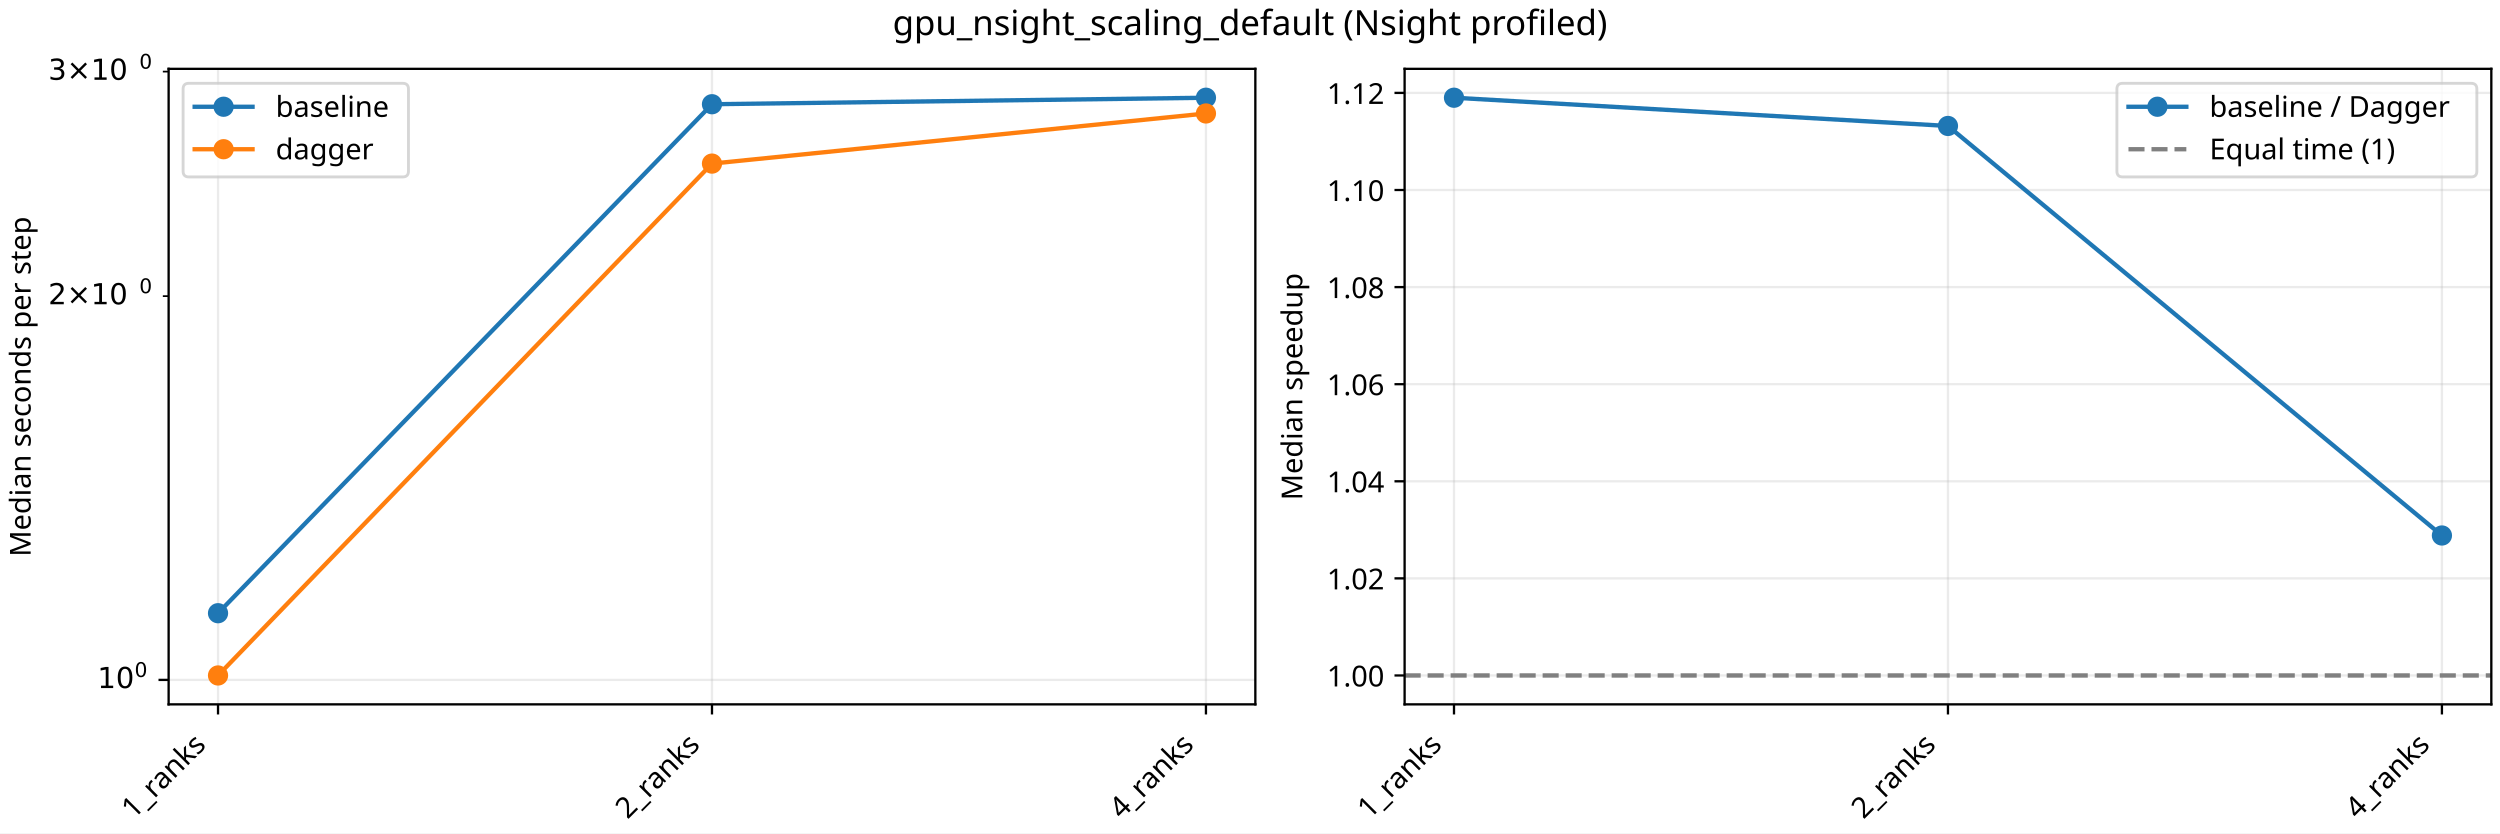
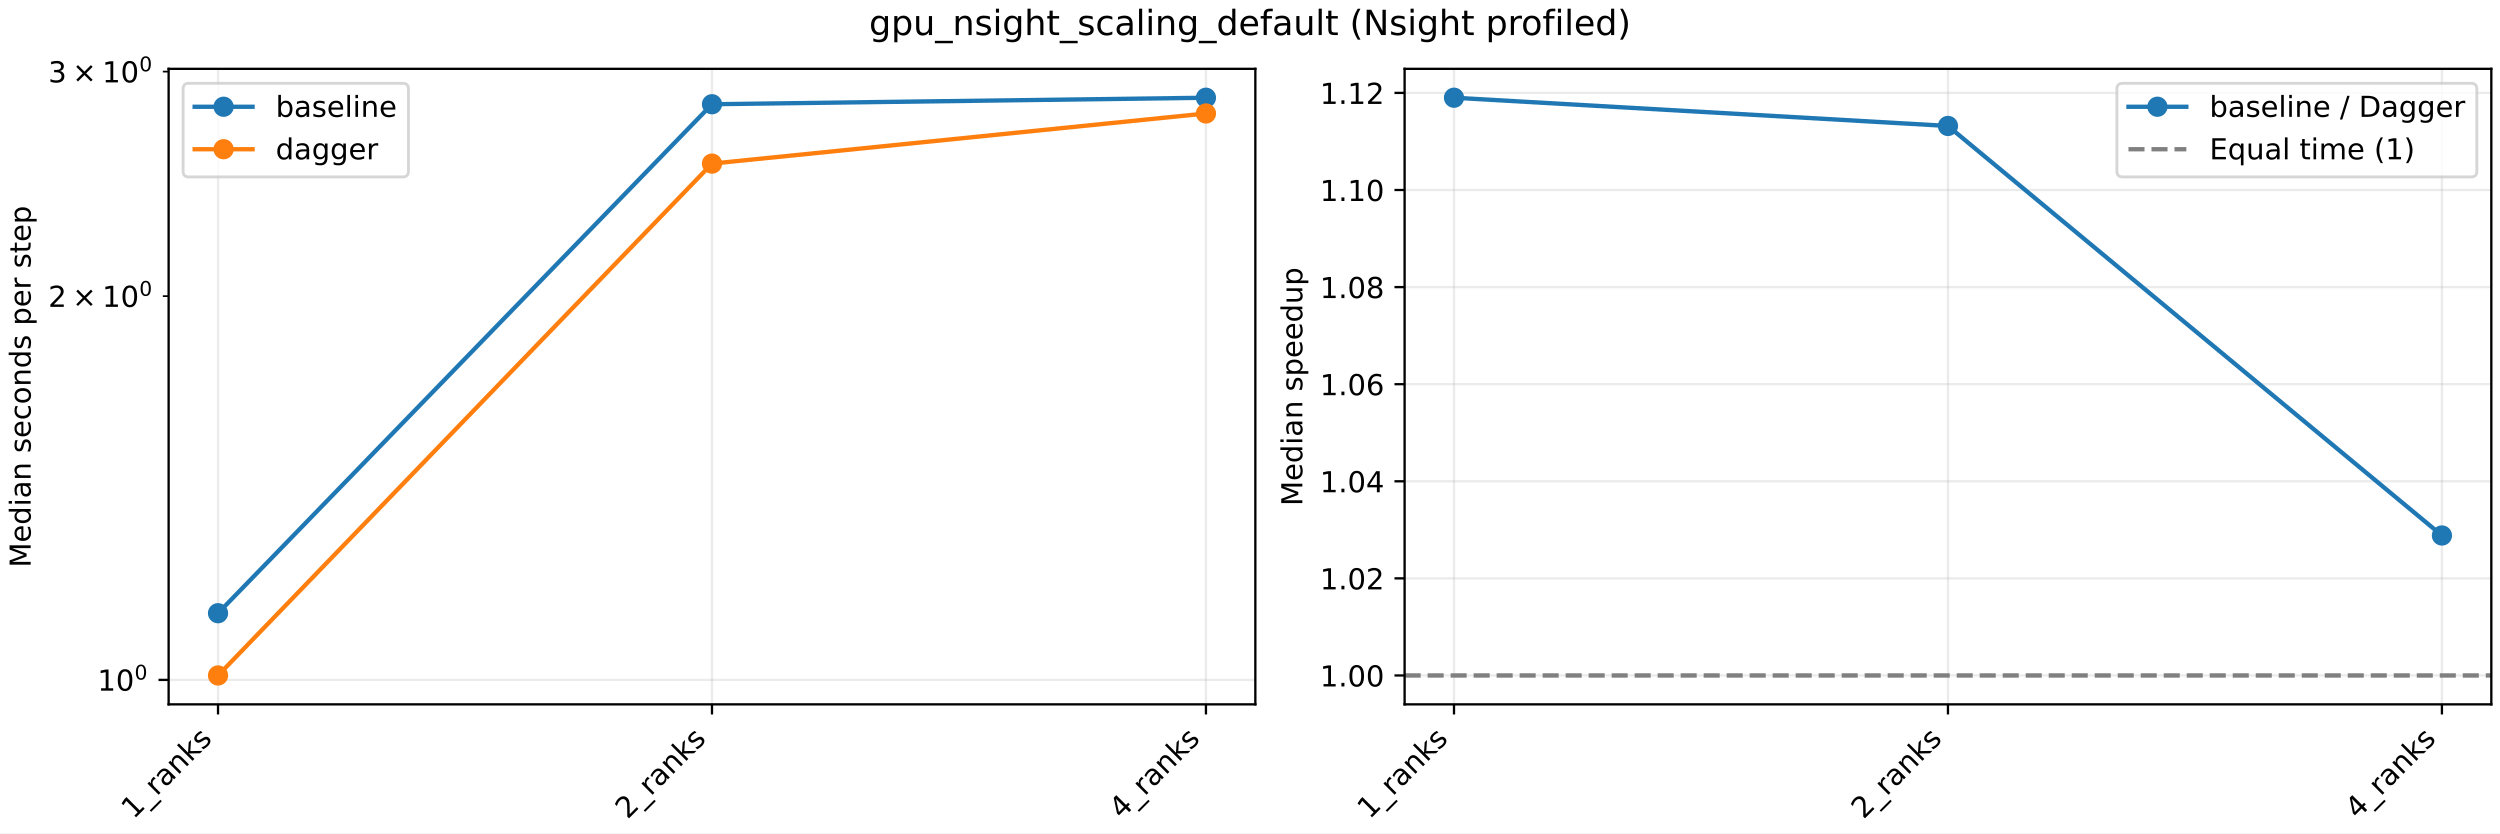
<svg xmlns="http://www.w3.org/2000/svg" xmlns:xlink="http://www.w3.org/1999/xlink" width="864pt" height="288pt" viewBox="0 0 864 288" version="1.1">
  <defs>
    <style type="text/css">*{stroke-linejoin: round; stroke-linecap: butt}</style>
  </defs>
  <g id="figure_1">
    <g id="patch_1">
      <path d="M 0 288  L 864 288  L 864 0  L 0 0  z " style="fill: #ffffff" />
    </g>
    <g id="axes_1">
      <g id="patch_2">
        <path d="M 58.278 243.426  L 433.847 243.426  L 433.847 23.791  L 58.278 23.791  z " style="fill: #ffffff" />
      </g>
      <g id="matplotlib.axis_1">
        <g id="xtick_1">
          <g id="line2d_1">
            <path d="M 75.35 243.426  L 75.35 23.791  " clip-path="url(#p08f7efaf72)" style="fill: none; stroke: #b0b0b0; stroke-opacity: 0.25; stroke-width: 0.8; stroke-linecap: square" />
          </g>
          <g id="line2d_2">
            <defs>
              <path id="m7992d7cc15" d="M 0 0  L 0 3.5  " style="stroke: #000000; stroke-width: 0.8" />
            </defs>
            <g>
              <use xlink:href="#m7992d7cc15" x="75.35" y="243.426" style="stroke: #000000; stroke-width: 0.8" />
            </g>
          </g>
          <g id="text_1">
-             <text style="font: 10px 'sans-serif'" transform="translate(46.14838 283.3325)rotate(-45)">1_ranks</text>
+             <g transform="translate(46.14838 283.3325)rotate(-45)scale(0.1 -0.1)">
+               <defs>
+                 <path id="DejaVuSans-31" d="M 794 531  L 1825 531  L 1825 4091  L 703 3866  L 703 4441  L 1819 4666  L 2450 4666  L 2450 531  L 3481 531  L 3481 0  L 794 0  L 794 531  z " transform="scale(0.015625)" />
+                 <path id="DejaVuSans-5f" d="M 3263 -1063  L 3263 -1509  L -63 -1509  L -63 -1063  L 3263 -1063  z " transform="scale(0.015625)" />
+                 <path id="DejaVuSans-72" d="M 2631 2963  Q 2534 3019 2420 3045  Q 2306 3072 2169 3072  Q 1681 3072 1420 2755  Q 1159 2438 1159 1844  L 1159 0  L 581 0  L 581 3500  L 1159 3500  L 1159 2956  Q 1341 3275 1631 3429  Q 1922 3584 2338 3584  Q 2397 3584 2469 3576  Q 2541 3569 2628 3553  L 2631 2963  z " transform="scale(0.015625)" />
+                 <path id="DejaVuSans-61" d="M 2194 1759  Q 1497 1759 1228 1600  Q 959 1441 959 1056  Q 959 750 1161 570  Q 1363 391 1709 391  Q 2188 391 2477 730  Q 2766 1069 2766 1631  L 2766 1759  L 2194 1759  z M 3341 1997  L 3341 0  L 2766 0  L 2766 531  Q 2569 213 2275 61  Q 1981 -91 1556 -91  Q 1019 -91 701 211  Q 384 513 384 1019  Q 384 1609 779 1909  Q 1175 2209 1959 2209  L 2766 2209  L 2766 2266  Q 2766 2663 2505 2880  Q 2244 3097 1772 3097  Q 1472 3097 1187 3025  Q 903 2953 641 2809  L 641 3341  Q 956 3463 1253 3523  Q 1550 3584 1831 3584  Q 2591 3584 2966 3190  Q 3341 2797 3341 1997  z " transform="scale(0.015625)" />
+                 <path id="DejaVuSans-6e" d="M 3513 2113  L 3513 0  L 2938 0  L 2938 2094  Q 2938 2591 2744 2837  Q 2550 3084 2163 3084  Q 1697 3084 1428 2787  Q 1159 2491 1159 1978  L 1159 0  L 581 0  L 581 3500  L 1159 3500  L 1159 2956  Q 1366 3272 1645 3428  Q 1925 3584 2291 3584  Q 2894 3584 3203 3211  Q 3513 2838 3513 2113  z " transform="scale(0.015625)" />
+                 <path id="DejaVuSans-6b" d="M 581 4863  L 1159 4863  L 1159 1991  L 2875 3500  L 3609 3500  L 1753 1863  L 3688 0  L 2938 0  L 1159 1709  L 1159 0  L 581 0  L 581 4863  z " transform="scale(0.015625)" />
+                 <path id="DejaVuSans-73" d="M 2834 3397  L 2834 2853  Q 2591 2978 2328 3040  Q 2066 3103 1784 3103  Q 1356 3103 1142 2972  Q 928 2841 928 2578  Q 928 2378 1081 2264  Q 1234 2150 1697 2047  L 1894 2003  Q 2506 1872 2764 1633  Q 3022 1394 3022 966  Q 3022 478 2636 193  Q 2250 -91 1575 -91  Q 1294 -91 989 -36  Q 684 19 347 128  L 347 722  Q 666 556 975 473  Q 1284 391 1588 391  Q 1994 391 2212 530  Q 2431 669 2431 922  Q 2431 1156 2273 1281  Q 2116 1406 1581 1522  L 1381 1569  Q 847 1681 609 1914  Q 372 2147 372 2553  Q 372 3047 722 3315  Q 1072 3584 1716 3584  Q 2034 3584 2315 3537  Q 2597 3491 2834 3397  z " transform="scale(0.015625)" />
+               </defs>
+               <use xlink:href="#DejaVuSans-31" />
+               <use xlink:href="#DejaVuSans-5f" x="63.623" />
+               <use xlink:href="#DejaVuSans-72" x="113.623" />
+               <use xlink:href="#DejaVuSans-61" x="154.736" />
+               <use xlink:href="#DejaVuSans-6e" x="216.016" />
+               <use xlink:href="#DejaVuSans-6b" x="279.395" />
+               <use xlink:href="#DejaVuSans-73" x="337.305" />
+             </g>
          </g>
        </g>
        <g id="xtick_2">
          <g id="line2d_3">
            <path d="M 246.063 243.426  L 246.063 23.791  " clip-path="url(#p08f7efaf72)" style="fill: none; stroke: #b0b0b0; stroke-opacity: 0.25; stroke-width: 0.8; stroke-linecap: square" />
          </g>
          <g id="line2d_4">
            <g>
              <use xlink:href="#m7992d7cc15" x="246.063" y="243.426" style="stroke: #000000; stroke-width: 0.8" />
            </g>
          </g>
          <g id="text_2">
-             <text style="font: 10px 'sans-serif'" transform="translate(216.8615 283.3325)rotate(-45)">2_ranks</text>
+             <g transform="translate(216.8615 283.3325)rotate(-45)scale(0.1 -0.1)">
+               <defs>
+                 <path id="DejaVuSans-32" d="M 1228 531  L 3431 531  L 3431 0  L 469 0  L 469 531  Q 828 903 1448 1529  Q 2069 2156 2228 2338  Q 2531 2678 2651 2914  Q 2772 3150 2772 3378  Q 2772 3750 2511 3984  Q 2250 4219 1831 4219  Q 1534 4219 1204 4116  Q 875 4013 500 3803  L 500 4441  Q 881 4594 1212 4672  Q 1544 4750 1819 4750  Q 2544 4750 2975 4387  Q 3406 4025 3406 3419  Q 3406 3131 3298 2873  Q 3191 2616 2906 2266  Q 2828 2175 2409 1742  Q 1991 1309 1228 531  z " transform="scale(0.015625)" />
+               </defs>
+               <use xlink:href="#DejaVuSans-32" />
+               <use xlink:href="#DejaVuSans-5f" x="63.623" />
+               <use xlink:href="#DejaVuSans-72" x="113.623" />
+               <use xlink:href="#DejaVuSans-61" x="154.736" />
+               <use xlink:href="#DejaVuSans-6e" x="216.016" />
+               <use xlink:href="#DejaVuSans-6b" x="279.395" />
+               <use xlink:href="#DejaVuSans-73" x="337.305" />
+             </g>
          </g>
        </g>
        <g id="xtick_3">
          <g id="line2d_5">
            <path d="M 416.776 243.426  L 416.776 23.791  " clip-path="url(#p08f7efaf72)" style="fill: none; stroke: #b0b0b0; stroke-opacity: 0.25; stroke-width: 0.8; stroke-linecap: square" />
          </g>
          <g id="line2d_6">
            <g>
              <use xlink:href="#m7992d7cc15" x="416.776" y="243.426" style="stroke: #000000; stroke-width: 0.8" />
            </g>
          </g>
          <g id="text_3">
-             <text style="font: 10px 'sans-serif'" transform="translate(387.5746 283.3325)rotate(-45)">4_ranks</text>
+             <g transform="translate(387.5746 283.3325)rotate(-45)scale(0.1 -0.1)">
+               <defs>
+                 <path id="DejaVuSans-34" d="M 2419 4116  L 825 1625  L 2419 1625  L 2419 4116  z M 2253 4666  L 3047 4666  L 3047 1625  L 3713 1625  L 3713 1100  L 3047 1100  L 3047 0  L 2419 0  L 2419 1100  L 313 1100  L 313 1709  L 2253 4666  z " transform="scale(0.015625)" />
+               </defs>
+               <use xlink:href="#DejaVuSans-34" />
+               <use xlink:href="#DejaVuSans-5f" x="63.623" />
+               <use xlink:href="#DejaVuSans-72" x="113.623" />
+               <use xlink:href="#DejaVuSans-61" x="154.736" />
+               <use xlink:href="#DejaVuSans-6e" x="216.016" />
+               <use xlink:href="#DejaVuSans-6b" x="279.395" />
+               <use xlink:href="#DejaVuSans-73" x="337.305" />
+             </g>
          </g>
        </g>
      </g>
      <g id="matplotlib.axis_2">
        <g id="ytick_1">
          <g id="line2d_7">
            <path d="M 58.278 234.967  L 433.847 234.967  " clip-path="url(#p08f7efaf72)" style="fill: none; stroke: #b0b0b0; stroke-opacity: 0.25; stroke-width: 0.8; stroke-linecap: square" />
          </g>
          <g id="line2d_8">
            <defs>
              <path id="m64ae211dc8" d="M 0 0  L -3.5 0  " style="stroke: #000000; stroke-width: 0.8" />
            </defs>
            <g>
              <use xlink:href="#m64ae211dc8" x="58.278" y="234.967" style="stroke: #000000; stroke-width: 0.8" />
            </g>
          </g>
          <g id="text_4">
-             <g transform="translate(33.67836 238.7666)">
-               <text>
-                 <tspan style="font: 10px 'DejaVu Sans'" x="0 6.362" y="-0.977">10</tspan>
-                 <tspan style="font: 7px 'DejaVu Sans'" x="12.82" y="-4.805">0</tspan>
-               </text>
+             <g transform="translate(33.67836 238.7666)scale(0.1 -0.1)">
+               <defs>
+                 <path id="DejaVuSans-30" d="M 2034 4250  Q 1547 4250 1301 3770  Q 1056 3291 1056 2328  Q 1056 1369 1301 889  Q 1547 409 2034 409  Q 2525 409 2770 889  Q 3016 1369 3016 2328  Q 3016 3291 2770 3770  Q 2525 4250 2034 4250  z M 2034 4750  Q 2819 4750 3233 4129  Q 3647 3509 3647 2328  Q 3647 1150 3233 529  Q 2819 -91 2034 -91  Q 1250 -91 836 529  Q 422 1150 422 2328  Q 422 3509 836 4129  Q 1250 4750 2034 4750  z " transform="scale(0.015625)" />
+               </defs>
+               <use xlink:href="#DejaVuSans-31" transform="translate(0 0.765625)" />
+               <use xlink:href="#DejaVuSans-30" transform="translate(63.62305 0.765625)" />
+               <use xlink:href="#DejaVuSans-30" transform="translate(128.2031 39.04688)scale(0.7)" />
            </g>
          </g>
        </g>
        <g id="ytick_2">
          <g id="line2d_9">
            <defs>
              <path id="m90f5dd4096" d="M 0 0  L -2 0  " style="stroke: #000000; stroke-width: 0.6" />
            </defs>
            <g>
              <use xlink:href="#m90f5dd4096" x="58.278" y="102.333" style="stroke: #000000; stroke-width: 0.6" />
            </g>
          </g>
          <g id="text_5">
-             <g transform="translate(16.67836 106.1326)">
-               <text>
-                 <tspan style="font: 10px 'DejaVu Sans'" x="0 8.311 18.638 25" y="-0.977">2×10</tspan>
-                 <tspan style="font: 7px 'DejaVu Sans'" x="31.458" y="-4.805">0</tspan>
-               </text>
+             <g transform="translate(16.67836 106.1326)scale(0.1 -0.1)">
+               <defs>
+                 <path id="DejaVuSans-d7" d="M 4488 3438  L 3059 2003  L 4488 575  L 4116 197  L 2681 1631  L 1247 197  L 878 575  L 2303 2003  L 878 3438  L 1247 3816  L 2681 2381  L 4116 3816  L 4488 3438  z " transform="scale(0.015625)" />
+               </defs>
+               <use xlink:href="#DejaVuSans-32" transform="translate(0 0.765625)" />
+               <use xlink:href="#DejaVuSans-d7" transform="translate(83.10547 0.765625)" />
+               <use xlink:href="#DejaVuSans-31" transform="translate(186.377 0.765625)" />
+               <use xlink:href="#DejaVuSans-30" transform="translate(250 0.765625)" />
+               <use xlink:href="#DejaVuSans-30" transform="translate(314.5801 39.04688)scale(0.7)" />
            </g>
          </g>
        </g>
        <g id="ytick_3">
          <g id="line2d_10">
            <g>
              <use xlink:href="#m90f5dd4096" x="58.278" y="24.747" style="stroke: #000000; stroke-width: 0.6" />
            </g>
          </g>
          <g id="text_6">
-             <g transform="translate(16.67836 28.54662)">
-               <text>
-                 <tspan style="font: 10px 'DejaVu Sans'" x="0 8.311 18.638 25" y="-0.977">3×10</tspan>
-                 <tspan style="font: 7px 'DejaVu Sans'" x="31.458" y="-4.805">0</tspan>
-               </text>
+             <g transform="translate(16.67836 28.54662)scale(0.1 -0.1)">
+               <defs>
+                 <path id="DejaVuSans-33" d="M 2597 2516  Q 3050 2419 3304 2112  Q 3559 1806 3559 1356  Q 3559 666 3084 287  Q 2609 -91 1734 -91  Q 1441 -91 1130 -33  Q 819 25 488 141  L 488 750  Q 750 597 1062 519  Q 1375 441 1716 441  Q 2309 441 2620 675  Q 2931 909 2931 1356  Q 2931 1769 2642 2001  Q 2353 2234 1838 2234  L 1294 2234  L 1294 2753  L 1863 2753  Q 2328 2753 2575 2939  Q 2822 3125 2822 3475  Q 2822 3834 2567 4026  Q 2313 4219 1838 4219  Q 1578 4219 1281 4162  Q 984 4106 628 3988  L 628 4550  Q 988 4650 1302 4700  Q 1616 4750 1894 4750  Q 2613 4750 3031 4423  Q 3450 4097 3450 3541  Q 3450 3153 3228 2886  Q 3006 2619 2597 2516  z " transform="scale(0.015625)" />
+               </defs>
+               <use xlink:href="#DejaVuSans-33" transform="translate(0 0.765625)" />
+               <use xlink:href="#DejaVuSans-d7" transform="translate(83.10547 0.765625)" />
+               <use xlink:href="#DejaVuSans-31" transform="translate(186.377 0.765625)" />
+               <use xlink:href="#DejaVuSans-30" transform="translate(250 0.765625)" />
+               <use xlink:href="#DejaVuSans-30" transform="translate(314.5801 39.04688)scale(0.7)" />
            </g>
          </g>
        </g>
        <g id="text_7">
-           <text style="font: 10px 'sans-serif'; text-anchor: middle" x="10.599" y="133.608" transform="rotate(-90, 10.59868, 133.6085)">Median seconds per step</text>
+           <g transform="translate(10.59868 196.1218)rotate(-90)scale(0.1 -0.1)">
+             <defs>
+               <path id="DejaVuSans-4d" d="M 628 4666  L 1569 4666  L 2759 1491  L 3956 4666  L 4897 4666  L 4897 0  L 4281 0  L 4281 4097  L 3078 897  L 2444 897  L 1241 4097  L 1241 0  L 628 0  L 628 4666  z " transform="scale(0.015625)" />
+               <path id="DejaVuSans-65" d="M 3597 1894  L 3597 1613  L 953 1613  Q 991 1019 1311 708  Q 1631 397 2203 397  Q 2534 397 2845 478  Q 3156 559 3463 722  L 3463 178  Q 3153 47 2828 -22  Q 2503 -91 2169 -91  Q 1331 -91 842 396  Q 353 884 353 1716  Q 353 2575 817 3079  Q 1281 3584 2069 3584  Q 2775 3584 3186 3129  Q 3597 2675 3597 1894  z M 3022 2063  Q 3016 2534 2758 2815  Q 2500 3097 2075 3097  Q 1594 3097 1305 2825  Q 1016 2553 972 2059  L 3022 2063  z " transform="scale(0.015625)" />
+               <path id="DejaVuSans-64" d="M 2906 2969  L 2906 4863  L 3481 4863  L 3481 0  L 2906 0  L 2906 525  Q 2725 213 2448 61  Q 2172 -91 1784 -91  Q 1150 -91 751 415  Q 353 922 353 1747  Q 353 2572 751 3078  Q 1150 3584 1784 3584  Q 2172 3584 2448 3432  Q 2725 3281 2906 2969  z M 947 1747  Q 947 1113 1208 752  Q 1469 391 1925 391  Q 2381 391 2643 752  Q 2906 1113 2906 1747  Q 2906 2381 2643 2742  Q 2381 3103 1925 3103  Q 1469 3103 1208 2742  Q 947 2381 947 1747  z " transform="scale(0.015625)" />
+               <path id="DejaVuSans-69" d="M 603 3500  L 1178 3500  L 1178 0  L 603 0  L 603 3500  z M 603 4863  L 1178 4863  L 1178 4134  L 603 4134  L 603 4863  z " transform="scale(0.015625)" />
+               <path id="DejaVuSans-20" transform="scale(0.015625)" />
+               <path id="DejaVuSans-63" d="M 3122 3366  L 3122 2828  Q 2878 2963 2633 3030  Q 2388 3097 2138 3097  Q 1578 3097 1268 2742  Q 959 2388 959 1747  Q 959 1106 1268 751  Q 1578 397 2138 397  Q 2388 397 2633 464  Q 2878 531 3122 666  L 3122 134  Q 2881 22 2623 -34  Q 2366 -91 2075 -91  Q 1284 -91 818 406  Q 353 903 353 1747  Q 353 2603 823 3093  Q 1294 3584 2113 3584  Q 2378 3584 2631 3529  Q 2884 3475 3122 3366  z " transform="scale(0.015625)" />
+               <path id="DejaVuSans-6f" d="M 1959 3097  Q 1497 3097 1228 2736  Q 959 2375 959 1747  Q 959 1119 1226 758  Q 1494 397 1959 397  Q 2419 397 2687 759  Q 2956 1122 2956 1747  Q 2956 2369 2687 2733  Q 2419 3097 1959 3097  z M 1959 3584  Q 2709 3584 3137 3096  Q 3566 2609 3566 1747  Q 3566 888 3137 398  Q 2709 -91 1959 -91  Q 1206 -91 779 398  Q 353 888 353 1747  Q 353 2609 779 3096  Q 1206 3584 1959 3584  z " transform="scale(0.015625)" />
+               <path id="DejaVuSans-70" d="M 1159 525  L 1159 -1331  L 581 -1331  L 581 3500  L 1159 3500  L 1159 2969  Q 1341 3281 1617 3432  Q 1894 3584 2278 3584  Q 2916 3584 3314 3078  Q 3713 2572 3713 1747  Q 3713 922 3314 415  Q 2916 -91 2278 -91  Q 1894 -91 1617 61  Q 1341 213 1159 525  z M 3116 1747  Q 3116 2381 2855 2742  Q 2594 3103 2138 3103  Q 1681 3103 1420 2742  Q 1159 2381 1159 1747  Q 1159 1113 1420 752  Q 1681 391 2138 391  Q 2594 391 2855 752  Q 3116 1113 3116 1747  z " transform="scale(0.015625)" />
+               <path id="DejaVuSans-74" d="M 1172 4494  L 1172 3500  L 2356 3500  L 2356 3053  L 1172 3053  L 1172 1153  Q 1172 725 1289 603  Q 1406 481 1766 481  L 2356 481  L 2356 0  L 1766 0  Q 1100 0 847 248  Q 594 497 594 1153  L 594 3053  L 172 3053  L 172 3500  L 594 3500  L 594 4494  L 1172 4494  z " transform="scale(0.015625)" />
+             </defs>
+             <use xlink:href="#DejaVuSans-4d" />
+             <use xlink:href="#DejaVuSans-65" x="86.279" />
+             <use xlink:href="#DejaVuSans-64" x="147.803" />
+             <use xlink:href="#DejaVuSans-69" x="211.279" />
+             <use xlink:href="#DejaVuSans-61" x="239.062" />
+             <use xlink:href="#DejaVuSans-6e" x="300.342" />
+             <use xlink:href="#DejaVuSans-20" x="363.721" />
+             <use xlink:href="#DejaVuSans-73" x="395.508" />
+             <use xlink:href="#DejaVuSans-65" x="447.607" />
+             <use xlink:href="#DejaVuSans-63" x="509.131" />
+             <use xlink:href="#DejaVuSans-6f" x="564.111" />
+             <use xlink:href="#DejaVuSans-6e" x="625.293" />
+             <use xlink:href="#DejaVuSans-64" x="688.672" />
+             <use xlink:href="#DejaVuSans-73" x="752.148" />
+             <use xlink:href="#DejaVuSans-20" x="804.248" />
+             <use xlink:href="#DejaVuSans-70" x="836.035" />
+             <use xlink:href="#DejaVuSans-65" x="899.512" />
+             <use xlink:href="#DejaVuSans-72" x="961.035" />
+             <use xlink:href="#DejaVuSans-20" x="1002.148" />
+             <use xlink:href="#DejaVuSans-73" x="1033.936" />
+             <use xlink:href="#DejaVuSans-74" x="1086.035" />
+             <use xlink:href="#DejaVuSans-65" x="1125.244" />
+             <use xlink:href="#DejaVuSans-70" x="1186.768" />
+           </g>
        </g>
      </g>
      <g id="line2d_11">
        <path d="M 75.35 211.926  L 246.063 36.02  L 416.776 33.775  " clip-path="url(#p08f7efaf72)" style="fill: none; stroke: #1f77b4; stroke-width: 1.5; stroke-linecap: square" />
        <defs>
          <path id="m6f8f8257da" d="M 0 3  C 0.796 3 1.559 2.684 2.121 2.121  C 2.684 1.559 3 0.796 3 0  C 3 -0.796 2.684 -1.559 2.121 -2.121  C 1.559 -2.684 0.796 -3 0 -3  C -0.796 -3 -1.559 -2.684 -2.121 -2.121  C -2.684 -1.559 -3 -0.796 -3 0  C -3 0.796 -2.684 1.559 -2.121 2.121  C -1.559 2.684 -0.796 3 0 3  z " style="stroke: #1f77b4" />
        </defs>
        <g clip-path="url(#p08f7efaf72)">
          <use xlink:href="#m6f8f8257da" x="75.35" y="211.926" style="fill: #1f77b4; stroke: #1f77b4" />
          <use xlink:href="#m6f8f8257da" x="246.063" y="36.02" style="fill: #1f77b4; stroke: #1f77b4" />
          <use xlink:href="#m6f8f8257da" x="416.776" y="33.775" style="fill: #1f77b4; stroke: #1f77b4" />
        </g>
      </g>
      <g id="line2d_12">
        <path d="M 75.35 233.442  L 246.063 56.539  L 416.776 39.214  " clip-path="url(#p08f7efaf72)" style="fill: none; stroke: #ff7f0e; stroke-width: 1.5; stroke-linecap: square" />
        <defs>
          <path id="md2d7e3742d" d="M 0 3  C 0.796 3 1.559 2.684 2.121 2.121  C 2.684 1.559 3 0.796 3 0  C 3 -0.796 2.684 -1.559 2.121 -2.121  C 1.559 -2.684 0.796 -3 0 -3  C -0.796 -3 -1.559 -2.684 -2.121 -2.121  C -2.684 -1.559 -3 -0.796 -3 0  C -3 0.796 -2.684 1.559 -2.121 2.121  C -1.559 2.684 -0.796 3 0 3  z " style="stroke: #ff7f0e" />
        </defs>
        <g clip-path="url(#p08f7efaf72)">
          <use xlink:href="#md2d7e3742d" x="75.35" y="233.442" style="fill: #ff7f0e; stroke: #ff7f0e" />
          <use xlink:href="#md2d7e3742d" x="246.063" y="56.539" style="fill: #ff7f0e; stroke: #ff7f0e" />
          <use xlink:href="#md2d7e3742d" x="416.776" y="39.214" style="fill: #ff7f0e; stroke: #ff7f0e" />
        </g>
      </g>
      <g id="patch_3">
        <path d="M 58.278 243.426  L 58.278 23.791  " style="fill: none; stroke: #000000; stroke-width: 0.8; stroke-linejoin: miter; stroke-linecap: square" />
      </g>
      <g id="patch_4">
        <path d="M 433.847 243.426  L 433.847 23.791  " style="fill: none; stroke: #000000; stroke-width: 0.8; stroke-linejoin: miter; stroke-linecap: square" />
      </g>
      <g id="patch_5">
        <path d="M 58.278 243.426  L 433.847 243.426  " style="fill: none; stroke: #000000; stroke-width: 0.8; stroke-linejoin: miter; stroke-linecap: square" />
      </g>
      <g id="patch_6">
        <path d="M 58.278 23.791  L 433.847 23.791  " style="fill: none; stroke: #000000; stroke-width: 0.8; stroke-linejoin: miter; stroke-linecap: square" />
      </g>
      <g id="legend_1">
        <g id="patch_7">
          <path d="M 65.278 61.148  L 139.164 61.148  Q 141.164 61.148 141.164 59.148  L 141.164 30.791  Q 141.164 28.791 139.164 28.791  L 65.278 28.791  Q 63.278 28.791 63.278 30.791  L 63.278 59.148  Q 63.278 61.148 65.278 61.148  z " style="fill: #ffffff; opacity: 0.8; stroke: #cccccc; stroke-linejoin: miter" />
        </g>
        <g id="line2d_13">
          <path d="M 67.278 36.89  L 77.278 36.89  L 87.278 36.89  " style="fill: none; stroke: #1f77b4; stroke-width: 1.5; stroke-linecap: square" />
          <g>
            <use xlink:href="#m6f8f8257da" x="77.278" y="36.89" style="fill: #1f77b4; stroke: #1f77b4" />
          </g>
        </g>
        <g id="text_8">
-           <text style="font: 10px 'sans-serif'; text-anchor: start" x="95.278" y="40.39" transform="rotate(-0, 95.27836, 40.38985)">baseline</text>
+           <g transform="translate(95.27836 40.38985)scale(0.1 -0.1)">
+             <defs>
+               <path id="DejaVuSans-62" d="M 3116 1747  Q 3116 2381 2855 2742  Q 2594 3103 2138 3103  Q 1681 3103 1420 2742  Q 1159 2381 1159 1747  Q 1159 1113 1420 752  Q 1681 391 2138 391  Q 2594 391 2855 752  Q 3116 1113 3116 1747  z M 1159 2969  Q 1341 3281 1617 3432  Q 1894 3584 2278 3584  Q 2916 3584 3314 3078  Q 3713 2572 3713 1747  Q 3713 922 3314 415  Q 2916 -91 2278 -91  Q 1894 -91 1617 61  Q 1341 213 1159 525  L 1159 0  L 581 0  L 581 4863  L 1159 4863  L 1159 2969  z " transform="scale(0.015625)" />
+               <path id="DejaVuSans-6c" d="M 603 4863  L 1178 4863  L 1178 0  L 603 0  L 603 4863  z " transform="scale(0.015625)" />
+             </defs>
+             <use xlink:href="#DejaVuSans-62" />
+             <use xlink:href="#DejaVuSans-61" x="63.477" />
+             <use xlink:href="#DejaVuSans-73" x="124.756" />
+             <use xlink:href="#DejaVuSans-65" x="176.855" />
+             <use xlink:href="#DejaVuSans-6c" x="238.379" />
+             <use xlink:href="#DejaVuSans-69" x="266.162" />
+             <use xlink:href="#DejaVuSans-6e" x="293.945" />
+             <use xlink:href="#DejaVuSans-65" x="357.324" />
+           </g>
        </g>
        <g id="line2d_14">
          <path d="M 67.278 51.568  L 77.278 51.568  L 87.278 51.568  " style="fill: none; stroke: #ff7f0e; stroke-width: 1.5; stroke-linecap: square" />
          <g>
            <use xlink:href="#md2d7e3742d" x="77.278" y="51.568" style="fill: #ff7f0e; stroke: #ff7f0e" />
          </g>
        </g>
        <g id="text_9">
-           <text style="font: 10px 'sans-serif'; text-anchor: start" x="95.278" y="55.068" transform="rotate(-0, 95.27836, 55.06798)">dagger</text>
+           <g transform="translate(95.27836 55.06798)scale(0.1 -0.1)">
+             <defs>
+               <path id="DejaVuSans-67" d="M 2906 1791  Q 2906 2416 2648 2759  Q 2391 3103 1925 3103  Q 1463 3103 1205 2759  Q 947 2416 947 1791  Q 947 1169 1205 825  Q 1463 481 1925 481  Q 2391 481 2648 825  Q 2906 1169 2906 1791  z M 3481 434  Q 3481 -459 3084 -895  Q 2688 -1331 1869 -1331  Q 1566 -1331 1297 -1286  Q 1028 -1241 775 -1147  L 775 -588  Q 1028 -725 1275 -790  Q 1522 -856 1778 -856  Q 2344 -856 2625 -561  Q 2906 -266 2906 331  L 2906 616  Q 2728 306 2450 153  Q 2172 0 1784 0  Q 1141 0 747 490  Q 353 981 353 1791  Q 353 2603 747 3093  Q 1141 3584 1784 3584  Q 2172 3584 2450 3431  Q 2728 3278 2906 2969  L 2906 3500  L 3481 3500  L 3481 434  z " transform="scale(0.015625)" />
+             </defs>
+             <use xlink:href="#DejaVuSans-64" />
+             <use xlink:href="#DejaVuSans-61" x="63.477" />
+             <use xlink:href="#DejaVuSans-67" x="124.756" />
+             <use xlink:href="#DejaVuSans-67" x="188.232" />
+             <use xlink:href="#DejaVuSans-65" x="251.709" />
+             <use xlink:href="#DejaVuSans-72" x="313.232" />
+           </g>
        </g>
      </g>
    </g>
    <g id="axes_2">
      <g id="patch_8">
        <path d="M 485.431 243.426  L 861 243.426  L 861 23.791  L 485.431 23.791  z " style="fill: #ffffff" />
      </g>
      <g id="matplotlib.axis_3">
        <g id="xtick_4">
          <g id="line2d_15">
            <path d="M 502.502 243.426  L 502.502 23.791  " clip-path="url(#pccf328ac8b)" style="fill: none; stroke: #b0b0b0; stroke-opacity: 0.25; stroke-width: 0.8; stroke-linecap: square" />
          </g>
          <g id="line2d_16">
            <g>
              <use xlink:href="#m7992d7cc15" x="502.502" y="243.426" style="stroke: #000000; stroke-width: 0.8" />
            </g>
          </g>
          <g id="text_10">
-             <text style="font: 10px 'sans-serif'" transform="translate(473.3009 283.3325)rotate(-45)">1_ranks</text>
+             <g transform="translate(473.3009 283.3325)rotate(-45)scale(0.1 -0.1)">
+               <use xlink:href="#DejaVuSans-31" />
+               <use xlink:href="#DejaVuSans-5f" x="63.623" />
+               <use xlink:href="#DejaVuSans-72" x="113.623" />
+               <use xlink:href="#DejaVuSans-61" x="154.736" />
+               <use xlink:href="#DejaVuSans-6e" x="216.016" />
+               <use xlink:href="#DejaVuSans-6b" x="279.395" />
+               <use xlink:href="#DejaVuSans-73" x="337.305" />
+             </g>
          </g>
        </g>
        <g id="xtick_5">
          <g id="line2d_17">
            <path d="M 673.215 243.426  L 673.215 23.791  " clip-path="url(#pccf328ac8b)" style="fill: none; stroke: #b0b0b0; stroke-opacity: 0.25; stroke-width: 0.8; stroke-linecap: square" />
          </g>
          <g id="line2d_18">
            <g>
              <use xlink:href="#m7992d7cc15" x="673.215" y="243.426" style="stroke: #000000; stroke-width: 0.8" />
            </g>
          </g>
          <g id="text_11">
-             <text style="font: 10px 'sans-serif'" transform="translate(644.014 283.3325)rotate(-45)">2_ranks</text>
+             <g transform="translate(644.014 283.3325)rotate(-45)scale(0.1 -0.1)">
+               <use xlink:href="#DejaVuSans-32" />
+               <use xlink:href="#DejaVuSans-5f" x="63.623" />
+               <use xlink:href="#DejaVuSans-72" x="113.623" />
+               <use xlink:href="#DejaVuSans-61" x="154.736" />
+               <use xlink:href="#DejaVuSans-6e" x="216.016" />
+               <use xlink:href="#DejaVuSans-6b" x="279.395" />
+               <use xlink:href="#DejaVuSans-73" x="337.305" />
+             </g>
          </g>
        </g>
        <g id="xtick_6">
          <g id="line2d_19">
            <path d="M 843.928 243.426  L 843.928 23.791  " clip-path="url(#pccf328ac8b)" style="fill: none; stroke: #b0b0b0; stroke-opacity: 0.25; stroke-width: 0.8; stroke-linecap: square" />
          </g>
          <g id="line2d_20">
            <g>
              <use xlink:href="#m7992d7cc15" x="843.928" y="243.426" style="stroke: #000000; stroke-width: 0.8" />
            </g>
          </g>
          <g id="text_12">
-             <text style="font: 10px 'sans-serif'" transform="translate(814.7272 283.3325)rotate(-45)">4_ranks</text>
+             <g transform="translate(814.7272 283.3325)rotate(-45)scale(0.1 -0.1)">
+               <use xlink:href="#DejaVuSans-34" />
+               <use xlink:href="#DejaVuSans-5f" x="63.623" />
+               <use xlink:href="#DejaVuSans-72" x="113.623" />
+               <use xlink:href="#DejaVuSans-61" x="154.736" />
+               <use xlink:href="#DejaVuSans-6e" x="216.016" />
+               <use xlink:href="#DejaVuSans-6b" x="279.395" />
+               <use xlink:href="#DejaVuSans-73" x="337.305" />
+             </g>
          </g>
        </g>
      </g>
      <g id="matplotlib.axis_4">
        <g id="ytick_4">
          <g id="line2d_21">
            <path d="M 485.431 233.442  L 861 233.442  " clip-path="url(#pccf328ac8b)" style="fill: none; stroke: #b0b0b0; stroke-opacity: 0.25; stroke-width: 0.8; stroke-linecap: square" />
          </g>
          <g id="line2d_22">
            <g>
              <use xlink:href="#m64ae211dc8" x="485.431" y="233.442" style="stroke: #000000; stroke-width: 0.8" />
            </g>
          </g>
          <g id="text_13">
-             <text style="font: 10px 'sans-serif'; text-anchor: end" x="478.431" y="237.241" transform="rotate(-0, 478.4309, 237.2414)">1.00</text>
+             <g transform="translate(456.1653 237.2414)scale(0.1 -0.1)">
+               <defs>
+                 <path id="DejaVuSans-2e" d="M 684 794  L 1344 794  L 1344 0  L 684 0  L 684 794  z " transform="scale(0.015625)" />
+               </defs>
+               <use xlink:href="#DejaVuSans-31" />
+               <use xlink:href="#DejaVuSans-2e" x="63.623" />
+               <use xlink:href="#DejaVuSans-30" x="95.41" />
+               <use xlink:href="#DejaVuSans-30" x="159.033" />
+             </g>
          </g>
        </g>
        <g id="ytick_5">
          <g id="line2d_23">
            <path d="M 485.431 199.887  L 861 199.887  " clip-path="url(#pccf328ac8b)" style="fill: none; stroke: #b0b0b0; stroke-opacity: 0.25; stroke-width: 0.8; stroke-linecap: square" />
          </g>
          <g id="line2d_24">
            <g>
              <use xlink:href="#m64ae211dc8" x="485.431" y="199.887" style="stroke: #000000; stroke-width: 0.8" />
            </g>
          </g>
          <g id="text_14">
-             <text style="font: 10px 'sans-serif'; text-anchor: end" x="478.431" y="203.686" transform="rotate(-0, 478.4309, 203.6861)">1.02</text>
+             <g transform="translate(456.1653 203.6861)scale(0.1 -0.1)">
+               <use xlink:href="#DejaVuSans-31" />
+               <use xlink:href="#DejaVuSans-2e" x="63.623" />
+               <use xlink:href="#DejaVuSans-30" x="95.41" />
+               <use xlink:href="#DejaVuSans-32" x="159.033" />
+             </g>
          </g>
        </g>
        <g id="ytick_6">
          <g id="line2d_25">
            <path d="M 485.431 166.332  L 861 166.332  " clip-path="url(#pccf328ac8b)" style="fill: none; stroke: #b0b0b0; stroke-opacity: 0.25; stroke-width: 0.8; stroke-linecap: square" />
          </g>
          <g id="line2d_26">
            <g>
              <use xlink:href="#m64ae211dc8" x="485.431" y="166.332" style="stroke: #000000; stroke-width: 0.8" />
            </g>
          </g>
          <g id="text_15">
-             <text style="font: 10px 'sans-serif'; text-anchor: end" x="478.431" y="170.131" transform="rotate(-0, 478.4309, 170.1308)">1.04</text>
+             <g transform="translate(456.1653 170.1308)scale(0.1 -0.1)">
+               <use xlink:href="#DejaVuSans-31" />
+               <use xlink:href="#DejaVuSans-2e" x="63.623" />
+               <use xlink:href="#DejaVuSans-30" x="95.41" />
+               <use xlink:href="#DejaVuSans-34" x="159.033" />
+             </g>
          </g>
        </g>
        <g id="ytick_7">
          <g id="line2d_27">
            <path d="M 485.431 132.776  L 861 132.776  " clip-path="url(#pccf328ac8b)" style="fill: none; stroke: #b0b0b0; stroke-opacity: 0.25; stroke-width: 0.8; stroke-linecap: square" />
          </g>
          <g id="line2d_28">
            <g>
              <use xlink:href="#m64ae211dc8" x="485.431" y="132.776" style="stroke: #000000; stroke-width: 0.8" />
            </g>
          </g>
          <g id="text_16">
-             <text style="font: 10px 'sans-serif'; text-anchor: end" x="478.431" y="136.576" transform="rotate(-0, 478.4309, 136.5755)">1.06</text>
+             <g transform="translate(456.1653 136.5755)scale(0.1 -0.1)">
+               <defs>
+                 <path id="DejaVuSans-36" d="M 2113 2584  Q 1688 2584 1439 2293  Q 1191 2003 1191 1497  Q 1191 994 1439 701  Q 1688 409 2113 409  Q 2538 409 2786 701  Q 3034 994 3034 1497  Q 3034 2003 2786 2293  Q 2538 2584 2113 2584  z M 3366 4563  L 3366 3988  Q 3128 4100 2886 4159  Q 2644 4219 2406 4219  Q 1781 4219 1451 3797  Q 1122 3375 1075 2522  Q 1259 2794 1537 2939  Q 1816 3084 2150 3084  Q 2853 3084 3261 2657  Q 3669 2231 3669 1497  Q 3669 778 3244 343  Q 2819 -91 2113 -91  Q 1303 -91 875 529  Q 447 1150 447 2328  Q 447 3434 972 4092  Q 1497 4750 2381 4750  Q 2619 4750 2861 4703  Q 3103 4656 3366 4563  z " transform="scale(0.015625)" />
+               </defs>
+               <use xlink:href="#DejaVuSans-31" />
+               <use xlink:href="#DejaVuSans-2e" x="63.623" />
+               <use xlink:href="#DejaVuSans-30" x="95.41" />
+               <use xlink:href="#DejaVuSans-36" x="159.033" />
+             </g>
          </g>
        </g>
        <g id="ytick_8">
          <g id="line2d_29">
            <path d="M 485.431 99.221  L 861 99.221  " clip-path="url(#pccf328ac8b)" style="fill: none; stroke: #b0b0b0; stroke-opacity: 0.25; stroke-width: 0.8; stroke-linecap: square" />
          </g>
          <g id="line2d_30">
            <g>
              <use xlink:href="#m64ae211dc8" x="485.431" y="99.221" style="stroke: #000000; stroke-width: 0.8" />
            </g>
          </g>
          <g id="text_17">
-             <text style="font: 10px 'sans-serif'; text-anchor: end" x="478.431" y="103.02" transform="rotate(-0, 478.4309, 103.0202)">1.08</text>
+             <g transform="translate(456.1653 103.0202)scale(0.1 -0.1)">
+               <defs>
+                 <path id="DejaVuSans-38" d="M 2034 2216  Q 1584 2216 1326 1975  Q 1069 1734 1069 1313  Q 1069 891 1326 650  Q 1584 409 2034 409  Q 2484 409 2743 651  Q 3003 894 3003 1313  Q 3003 1734 2745 1975  Q 2488 2216 2034 2216  z M 1403 2484  Q 997 2584 770 2862  Q 544 3141 544 3541  Q 544 4100 942 4425  Q 1341 4750 2034 4750  Q 2731 4750 3128 4425  Q 3525 4100 3525 3541  Q 3525 3141 3298 2862  Q 3072 2584 2669 2484  Q 3125 2378 3379 2068  Q 3634 1759 3634 1313  Q 3634 634 3220 271  Q 2806 -91 2034 -91  Q 1263 -91 848 271  Q 434 634 434 1313  Q 434 1759 690 2068  Q 947 2378 1403 2484  z M 1172 3481  Q 1172 3119 1398 2916  Q 1625 2713 2034 2713  Q 2441 2713 2670 2916  Q 2900 3119 2900 3481  Q 2900 3844 2670 4047  Q 2441 4250 2034 4250  Q 1625 4250 1398 4047  Q 1172 3844 1172 3481  z " transform="scale(0.015625)" />
+               </defs>
+               <use xlink:href="#DejaVuSans-31" />
+               <use xlink:href="#DejaVuSans-2e" x="63.623" />
+               <use xlink:href="#DejaVuSans-30" x="95.41" />
+               <use xlink:href="#DejaVuSans-38" x="159.033" />
+             </g>
          </g>
        </g>
        <g id="ytick_9">
          <g id="line2d_31">
            <path d="M 485.431 65.666  L 861 65.666  " clip-path="url(#pccf328ac8b)" style="fill: none; stroke: #b0b0b0; stroke-opacity: 0.25; stroke-width: 0.8; stroke-linecap: square" />
          </g>
          <g id="line2d_32">
            <g>
              <use xlink:href="#m64ae211dc8" x="485.431" y="65.666" style="stroke: #000000; stroke-width: 0.8" />
            </g>
          </g>
          <g id="text_18">
-             <text style="font: 10px 'sans-serif'; text-anchor: end" x="478.431" y="69.465" transform="rotate(-0, 478.4309, 69.46492)">1.10</text>
+             <g transform="translate(456.1653 69.46492)scale(0.1 -0.1)">
+               <use xlink:href="#DejaVuSans-31" />
+               <use xlink:href="#DejaVuSans-2e" x="63.623" />
+               <use xlink:href="#DejaVuSans-31" x="95.41" />
+               <use xlink:href="#DejaVuSans-30" x="159.033" />
+             </g>
          </g>
        </g>
        <g id="ytick_10">
          <g id="line2d_33">
            <path d="M 485.431 32.11  L 861 32.11  " clip-path="url(#pccf328ac8b)" style="fill: none; stroke: #b0b0b0; stroke-opacity: 0.25; stroke-width: 0.8; stroke-linecap: square" />
          </g>
          <g id="line2d_34">
            <g>
              <use xlink:href="#m64ae211dc8" x="485.431" y="32.11" style="stroke: #000000; stroke-width: 0.8" />
            </g>
          </g>
          <g id="text_19">
-             <text style="font: 10px 'sans-serif'; text-anchor: end" x="478.431" y="35.91" transform="rotate(-0, 478.4309, 35.90963)">1.12</text>
+             <g transform="translate(456.1653 35.90963)scale(0.1 -0.1)">
+               <use xlink:href="#DejaVuSans-31" />
+               <use xlink:href="#DejaVuSans-2e" x="63.623" />
+               <use xlink:href="#DejaVuSans-31" x="95.41" />
+               <use xlink:href="#DejaVuSans-32" x="159.033" />
+             </g>
          </g>
        </g>
        <g id="text_20">
-           <text style="font: 10px 'sans-serif'; text-anchor: middle" x="450.086" y="133.608" transform="rotate(-90, 450.0856, 133.6085)">Median speedup</text>
+           <g transform="translate(450.0856 174.8335)rotate(-90)scale(0.1 -0.1)">
+             <defs>
+               <path id="DejaVuSans-75" d="M 544 1381  L 544 3500  L 1119 3500  L 1119 1403  Q 1119 906 1312 657  Q 1506 409 1894 409  Q 2359 409 2629 706  Q 2900 1003 2900 1516  L 2900 3500  L 3475 3500  L 3475 0  L 2900 0  L 2900 538  Q 2691 219 2414 64  Q 2138 -91 1772 -91  Q 1169 -91 856 284  Q 544 659 544 1381  z M 1991 3584  L 1991 3584  z " transform="scale(0.015625)" />
+             </defs>
+             <use xlink:href="#DejaVuSans-4d" />
+             <use xlink:href="#DejaVuSans-65" x="86.279" />
+             <use xlink:href="#DejaVuSans-64" x="147.803" />
+             <use xlink:href="#DejaVuSans-69" x="211.279" />
+             <use xlink:href="#DejaVuSans-61" x="239.062" />
+             <use xlink:href="#DejaVuSans-6e" x="300.342" />
+             <use xlink:href="#DejaVuSans-20" x="363.721" />
+             <use xlink:href="#DejaVuSans-73" x="395.508" />
+             <use xlink:href="#DejaVuSans-70" x="447.607" />
+             <use xlink:href="#DejaVuSans-65" x="511.084" />
+             <use xlink:href="#DejaVuSans-65" x="572.607" />
+             <use xlink:href="#DejaVuSans-64" x="634.131" />
+             <use xlink:href="#DejaVuSans-75" x="697.607" />
+             <use xlink:href="#DejaVuSans-70" x="760.986" />
+           </g>
        </g>
      </g>
      <g id="line2d_35">
        <path d="M 502.502 33.775  L 673.215 43.533  L 843.928 185.067  " clip-path="url(#pccf328ac8b)" style="fill: none; stroke: #1f77b4; stroke-width: 1.5; stroke-linecap: square" />
        <g clip-path="url(#pccf328ac8b)">
          <use xlink:href="#m6f8f8257da" x="502.502" y="33.775" style="fill: #1f77b4; stroke: #1f77b4" />
          <use xlink:href="#m6f8f8257da" x="673.215" y="43.533" style="fill: #1f77b4; stroke: #1f77b4" />
          <use xlink:href="#m6f8f8257da" x="843.928" y="185.067" style="fill: #1f77b4; stroke: #1f77b4" />
        </g>
      </g>
      <g id="line2d_36">
        <path d="M 485.431 233.442  L 861 233.442  " clip-path="url(#pccf328ac8b)" style="fill: none; stroke-dasharray: 5.55,2.4; stroke-dashoffset: 0; stroke: #808080; stroke-width: 1.5" />
      </g>
      <g id="patch_9">
        <path d="M 485.431 243.426  L 485.431 23.791  " style="fill: none; stroke: #000000; stroke-width: 0.8; stroke-linejoin: miter; stroke-linecap: square" />
      </g>
      <g id="patch_10">
        <path d="M 861 243.426  L 861 23.791  " style="fill: none; stroke: #000000; stroke-width: 0.8; stroke-linejoin: miter; stroke-linecap: square" />
      </g>
      <g id="patch_11">
        <path d="M 485.431 243.426  L 861 243.426  " style="fill: none; stroke: #000000; stroke-width: 0.8; stroke-linejoin: miter; stroke-linecap: square" />
      </g>
      <g id="patch_12">
        <path d="M 485.431 23.791  L 861 23.791  " style="fill: none; stroke: #000000; stroke-width: 0.8; stroke-linejoin: miter; stroke-linecap: square" />
      </g>
      <g id="legend_2">
        <g id="patch_13">
          <path d="M 733.6 61.148  L 854 61.148  Q 856 61.148 856 59.148  L 856 30.791  Q 856 28.791 854 28.791  L 733.6 28.791  Q 731.6 28.791 731.6 30.791  L 731.6 59.148  Q 731.6 61.148 733.6 61.148  z " style="fill: #ffffff; opacity: 0.8; stroke: #cccccc; stroke-linejoin: miter" />
        </g>
        <g id="line2d_37">
          <path d="M 735.6 36.89  L 745.6 36.89  L 755.6 36.89  " style="fill: none; stroke: #1f77b4; stroke-width: 1.5; stroke-linecap: square" />
          <g>
            <use xlink:href="#m6f8f8257da" x="745.6" y="36.89" style="fill: #1f77b4; stroke: #1f77b4" />
          </g>
        </g>
        <g id="text_21">
-           <text style="font: 10px 'sans-serif'; text-anchor: start" x="763.6" y="40.39" transform="rotate(-0, 763.5998, 40.38985)">baseline / Dagger</text>
+           <g transform="translate(763.5998 40.38985)scale(0.1 -0.1)">
+             <defs>
+               <path id="DejaVuSans-2f" d="M 1625 4666  L 2156 4666  L 531 -594  L 0 -594  L 1625 4666  z " transform="scale(0.015625)" />
+               <path id="DejaVuSans-44" d="M 1259 4147  L 1259 519  L 2022 519  Q 2988 519 3436 956  Q 3884 1394 3884 2338  Q 3884 3275 3436 3711  Q 2988 4147 2022 4147  L 1259 4147  z M 628 4666  L 1925 4666  Q 3281 4666 3915 4102  Q 4550 3538 4550 2338  Q 4550 1131 3912 565  Q 3275 0 1925 0  L 628 0  L 628 4666  z " transform="scale(0.015625)" />
+             </defs>
+             <use xlink:href="#DejaVuSans-62" />
+             <use xlink:href="#DejaVuSans-61" x="63.477" />
+             <use xlink:href="#DejaVuSans-73" x="124.756" />
+             <use xlink:href="#DejaVuSans-65" x="176.855" />
+             <use xlink:href="#DejaVuSans-6c" x="238.379" />
+             <use xlink:href="#DejaVuSans-69" x="266.162" />
+             <use xlink:href="#DejaVuSans-6e" x="293.945" />
+             <use xlink:href="#DejaVuSans-65" x="357.324" />
+             <use xlink:href="#DejaVuSans-20" x="418.848" />
+             <use xlink:href="#DejaVuSans-2f" x="450.635" />
+             <use xlink:href="#DejaVuSans-20" x="484.326" />
+             <use xlink:href="#DejaVuSans-44" x="516.113" />
+             <use xlink:href="#DejaVuSans-61" x="593.115" />
+             <use xlink:href="#DejaVuSans-67" x="654.395" />
+             <use xlink:href="#DejaVuSans-67" x="717.871" />
+             <use xlink:href="#DejaVuSans-65" x="781.348" />
+             <use xlink:href="#DejaVuSans-72" x="842.871" />
+           </g>
        </g>
        <g id="line2d_38">
          <path d="M 735.6 51.568  L 745.6 51.568  L 755.6 51.568  " style="fill: none; stroke-dasharray: 5.55,2.4; stroke-dashoffset: 0; stroke: #808080; stroke-width: 1.5" />
        </g>
        <g id="text_22">
-           <text style="font: 10px 'sans-serif'; text-anchor: start" x="763.6" y="55.068" transform="rotate(-0, 763.5998, 55.06798)">Equal time (1)</text>
+           <g transform="translate(763.5998 55.06798)scale(0.1 -0.1)">
+             <defs>
+               <path id="DejaVuSans-45" d="M 628 4666  L 3578 4666  L 3578 4134  L 1259 4134  L 1259 2753  L 3481 2753  L 3481 2222  L 1259 2222  L 1259 531  L 3634 531  L 3634 0  L 628 0  L 628 4666  z " transform="scale(0.015625)" />
+               <path id="DejaVuSans-71" d="M 947 1747  Q 947 1113 1208 752  Q 1469 391 1925 391  Q 2381 391 2643 752  Q 2906 1113 2906 1747  Q 2906 2381 2643 2742  Q 2381 3103 1925 3103  Q 1469 3103 1208 2742  Q 947 2381 947 1747  z M 2906 525  Q 2725 213 2448 61  Q 2172 -91 1784 -91  Q 1150 -91 751 415  Q 353 922 353 1747  Q 353 2572 751 3078  Q 1150 3584 1784 3584  Q 2172 3584 2448 3432  Q 2725 3281 2906 2969  L 2906 3500  L 3481 3500  L 3481 -1331  L 2906 -1331  L 2906 525  z " transform="scale(0.015625)" />
+               <path id="DejaVuSans-6d" d="M 3328 2828  Q 3544 3216 3844 3400  Q 4144 3584 4550 3584  Q 5097 3584 5394 3201  Q 5691 2819 5691 2113  L 5691 0  L 5113 0  L 5113 2094  Q 5113 2597 4934 2840  Q 4756 3084 4391 3084  Q 3944 3084 3684 2787  Q 3425 2491 3425 1978  L 3425 0  L 2847 0  L 2847 2094  Q 2847 2600 2669 2842  Q 2491 3084 2119 3084  Q 1678 3084 1418 2786  Q 1159 2488 1159 1978  L 1159 0  L 581 0  L 581 3500  L 1159 3500  L 1159 2956  Q 1356 3278 1631 3431  Q 1906 3584 2284 3584  Q 2666 3584 2933 3390  Q 3200 3197 3328 2828  z " transform="scale(0.015625)" />
+               <path id="DejaVuSans-28" d="M 1984 4856  Q 1566 4138 1362 3434  Q 1159 2731 1159 2009  Q 1159 1288 1364 580  Q 1569 -128 1984 -844  L 1484 -844  Q 1016 -109 783 600  Q 550 1309 550 2009  Q 550 2706 781 3412  Q 1013 4119 1484 4856  L 1984 4856  z " transform="scale(0.015625)" />
+               <path id="DejaVuSans-29" d="M 513 4856  L 1013 4856  Q 1481 4119 1714 3412  Q 1947 2706 1947 2009  Q 1947 1309 1714 600  Q 1481 -109 1013 -844  L 513 -844  Q 928 -128 1133 580  Q 1338 1288 1338 2009  Q 1338 2731 1133 3434  Q 928 4138 513 4856  z " transform="scale(0.015625)" />
+             </defs>
+             <use xlink:href="#DejaVuSans-45" />
+             <use xlink:href="#DejaVuSans-71" x="63.184" />
+             <use xlink:href="#DejaVuSans-75" x="126.66" />
+             <use xlink:href="#DejaVuSans-61" x="190.039" />
+             <use xlink:href="#DejaVuSans-6c" x="251.318" />
+             <use xlink:href="#DejaVuSans-20" x="279.102" />
+             <use xlink:href="#DejaVuSans-74" x="310.889" />
+             <use xlink:href="#DejaVuSans-69" x="350.098" />
+             <use xlink:href="#DejaVuSans-6d" x="377.881" />
+             <use xlink:href="#DejaVuSans-65" x="475.293" />
+             <use xlink:href="#DejaVuSans-20" x="536.816" />
+             <use xlink:href="#DejaVuSans-28" x="568.604" />
+             <use xlink:href="#DejaVuSans-31" x="607.617" />
+             <use xlink:href="#DejaVuSans-29" x="671.24" />
+           </g>
        </g>
      </g>
    </g>
    <g id="text_23">
-       <text style="font: 12px 'sans-serif'; text-anchor: middle" x="432" y="12.118" transform="rotate(-0, 432, 12.11837)">gpu_nsight_scaling_default (Nsight profiled)</text>
+       <g transform="translate(300.3628 12.11837)scale(0.12 -0.12)">
+         <defs>
+           <path id="DejaVuSans-68" d="M 3513 2113  L 3513 0  L 2938 0  L 2938 2094  Q 2938 2591 2744 2837  Q 2550 3084 2163 3084  Q 1697 3084 1428 2787  Q 1159 2491 1159 1978  L 1159 0  L 581 0  L 581 4863  L 1159 4863  L 1159 2956  Q 1366 3272 1645 3428  Q 1925 3584 2291 3584  Q 2894 3584 3203 3211  Q 3513 2838 3513 2113  z " transform="scale(0.015625)" />
+           <path id="DejaVuSans-66" d="M 2375 4863  L 2375 4384  L 1825 4384  Q 1516 4384 1395 4259  Q 1275 4134 1275 3809  L 1275 3500  L 2222 3500  L 2222 3053  L 1275 3053  L 1275 0  L 697 0  L 697 3053  L 147 3053  L 147 3500  L 697 3500  L 697 3744  Q 697 4328 969 4595  Q 1241 4863 1831 4863  L 2375 4863  z " transform="scale(0.015625)" />
+           <path id="DejaVuSans-4e" d="M 628 4666  L 1478 4666  L 3547 763  L 3547 4666  L 4159 4666  L 4159 0  L 3309 0  L 1241 3903  L 1241 0  L 628 0  L 628 4666  z " transform="scale(0.015625)" />
+         </defs>
+         <use xlink:href="#DejaVuSans-67" />
+         <use xlink:href="#DejaVuSans-70" x="63.477" />
+         <use xlink:href="#DejaVuSans-75" x="126.953" />
+         <use xlink:href="#DejaVuSans-5f" x="190.332" />
+         <use xlink:href="#DejaVuSans-6e" x="240.332" />
+         <use xlink:href="#DejaVuSans-73" x="303.711" />
+         <use xlink:href="#DejaVuSans-69" x="355.811" />
+         <use xlink:href="#DejaVuSans-67" x="383.594" />
+         <use xlink:href="#DejaVuSans-68" x="447.07" />
+         <use xlink:href="#DejaVuSans-74" x="510.449" />
+         <use xlink:href="#DejaVuSans-5f" x="549.658" />
+         <use xlink:href="#DejaVuSans-73" x="599.658" />
+         <use xlink:href="#DejaVuSans-63" x="651.758" />
+         <use xlink:href="#DejaVuSans-61" x="706.738" />
+         <use xlink:href="#DejaVuSans-6c" x="768.018" />
+         <use xlink:href="#DejaVuSans-69" x="795.801" />
+         <use xlink:href="#DejaVuSans-6e" x="823.584" />
+         <use xlink:href="#DejaVuSans-67" x="886.963" />
+         <use xlink:href="#DejaVuSans-5f" x="950.439" />
+         <use xlink:href="#DejaVuSans-64" x="1000.439" />
+         <use xlink:href="#DejaVuSans-65" x="1063.916" />
+         <use xlink:href="#DejaVuSans-66" x="1125.439" />
+         <use xlink:href="#DejaVuSans-61" x="1160.645" />
+         <use xlink:href="#DejaVuSans-75" x="1221.924" />
+         <use xlink:href="#DejaVuSans-6c" x="1285.303" />
+         <use xlink:href="#DejaVuSans-74" x="1313.086" />
+         <use xlink:href="#DejaVuSans-20" x="1352.295" />
+         <use xlink:href="#DejaVuSans-28" x="1384.082" />
+         <use xlink:href="#DejaVuSans-4e" x="1423.096" />
+         <use xlink:href="#DejaVuSans-73" x="1497.9" />
+         <use xlink:href="#DejaVuSans-69" x="1550" />
+         <use xlink:href="#DejaVuSans-67" x="1577.783" />
+         <use xlink:href="#DejaVuSans-68" x="1641.26" />
+         <use xlink:href="#DejaVuSans-74" x="1704.639" />
+         <use xlink:href="#DejaVuSans-20" x="1743.848" />
+         <use xlink:href="#DejaVuSans-70" x="1775.635" />
+         <use xlink:href="#DejaVuSans-72" x="1839.111" />
+         <use xlink:href="#DejaVuSans-6f" x="1877.975" />
+         <use xlink:href="#DejaVuSans-66" x="1939.156" />
+         <use xlink:href="#DejaVuSans-69" x="1974.361" />
+         <use xlink:href="#DejaVuSans-6c" x="2002.145" />
+         <use xlink:href="#DejaVuSans-65" x="2029.928" />
+         <use xlink:href="#DejaVuSans-64" x="2091.451" />
+         <use xlink:href="#DejaVuSans-29" x="2154.928" />
+       </g>
    </g>
  </g>
  <defs>
    <clipPath id="p08f7efaf72">
      <rect x="58.278" y="23.791" width="375.569" height="219.634" />
    </clipPath>
    <clipPath id="pccf328ac8b">
      <rect x="485.431" y="23.791" width="375.569" height="219.634" />
    </clipPath>
  </defs>
</svg>
